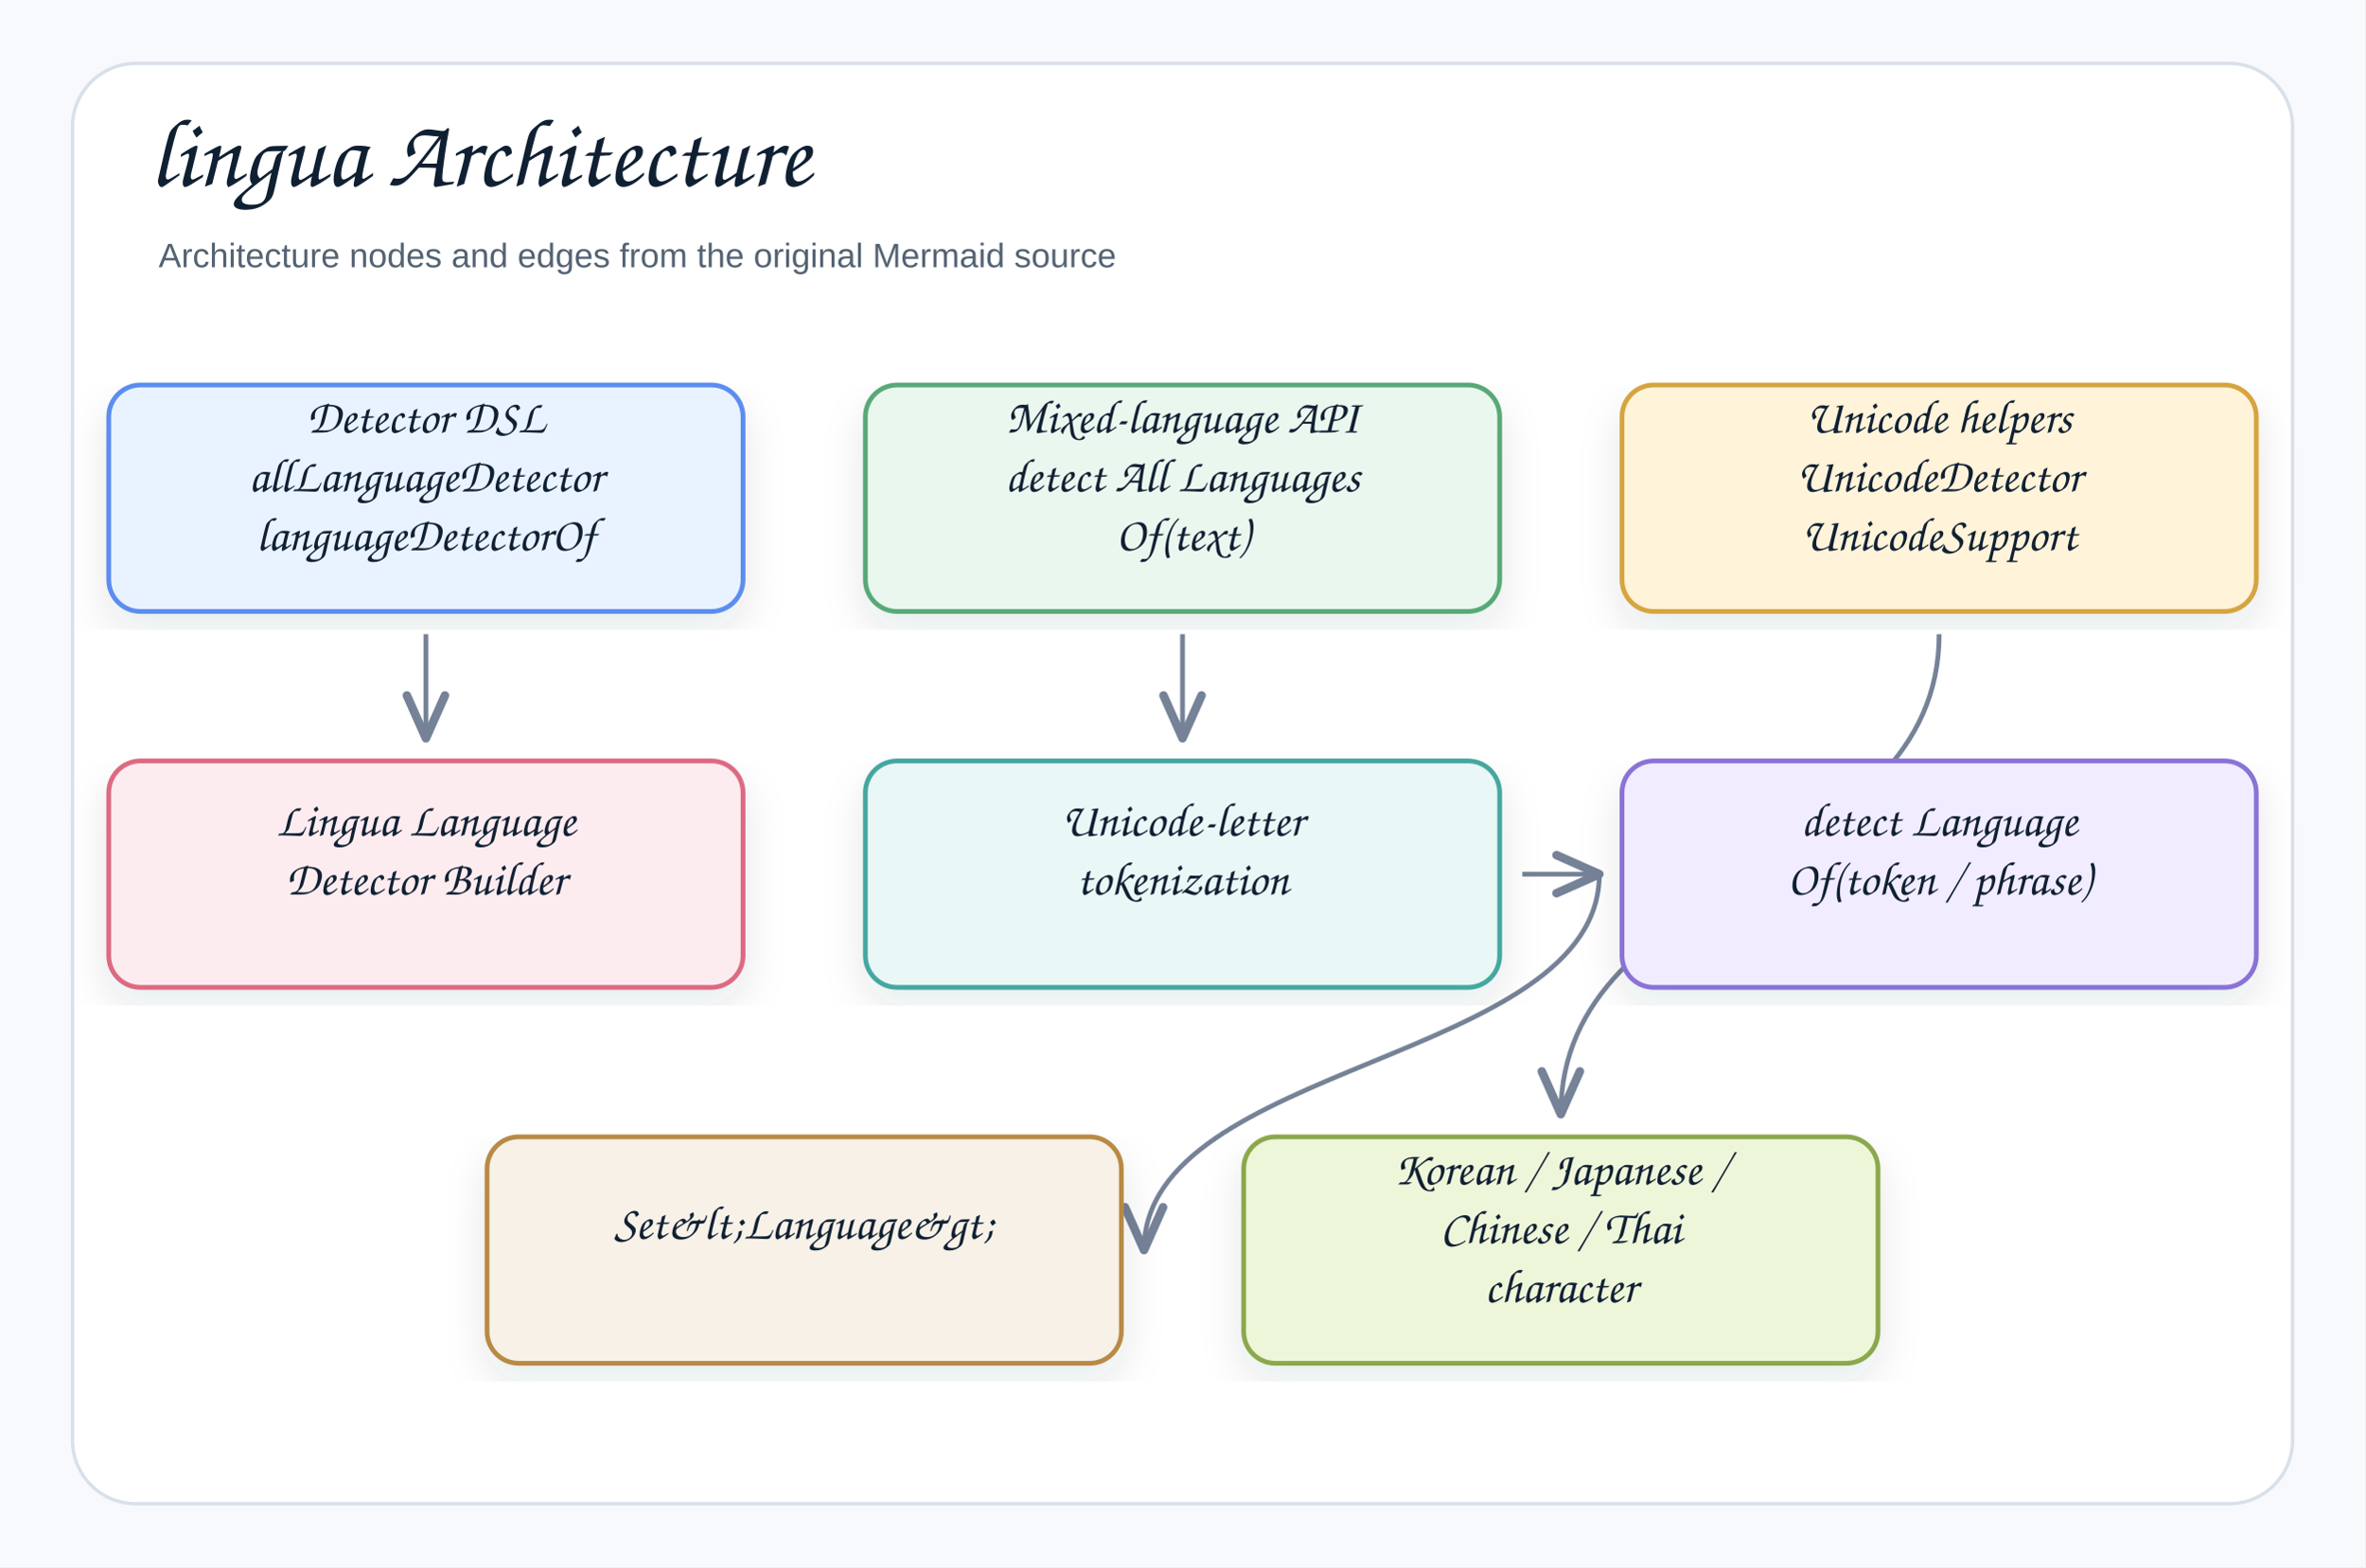
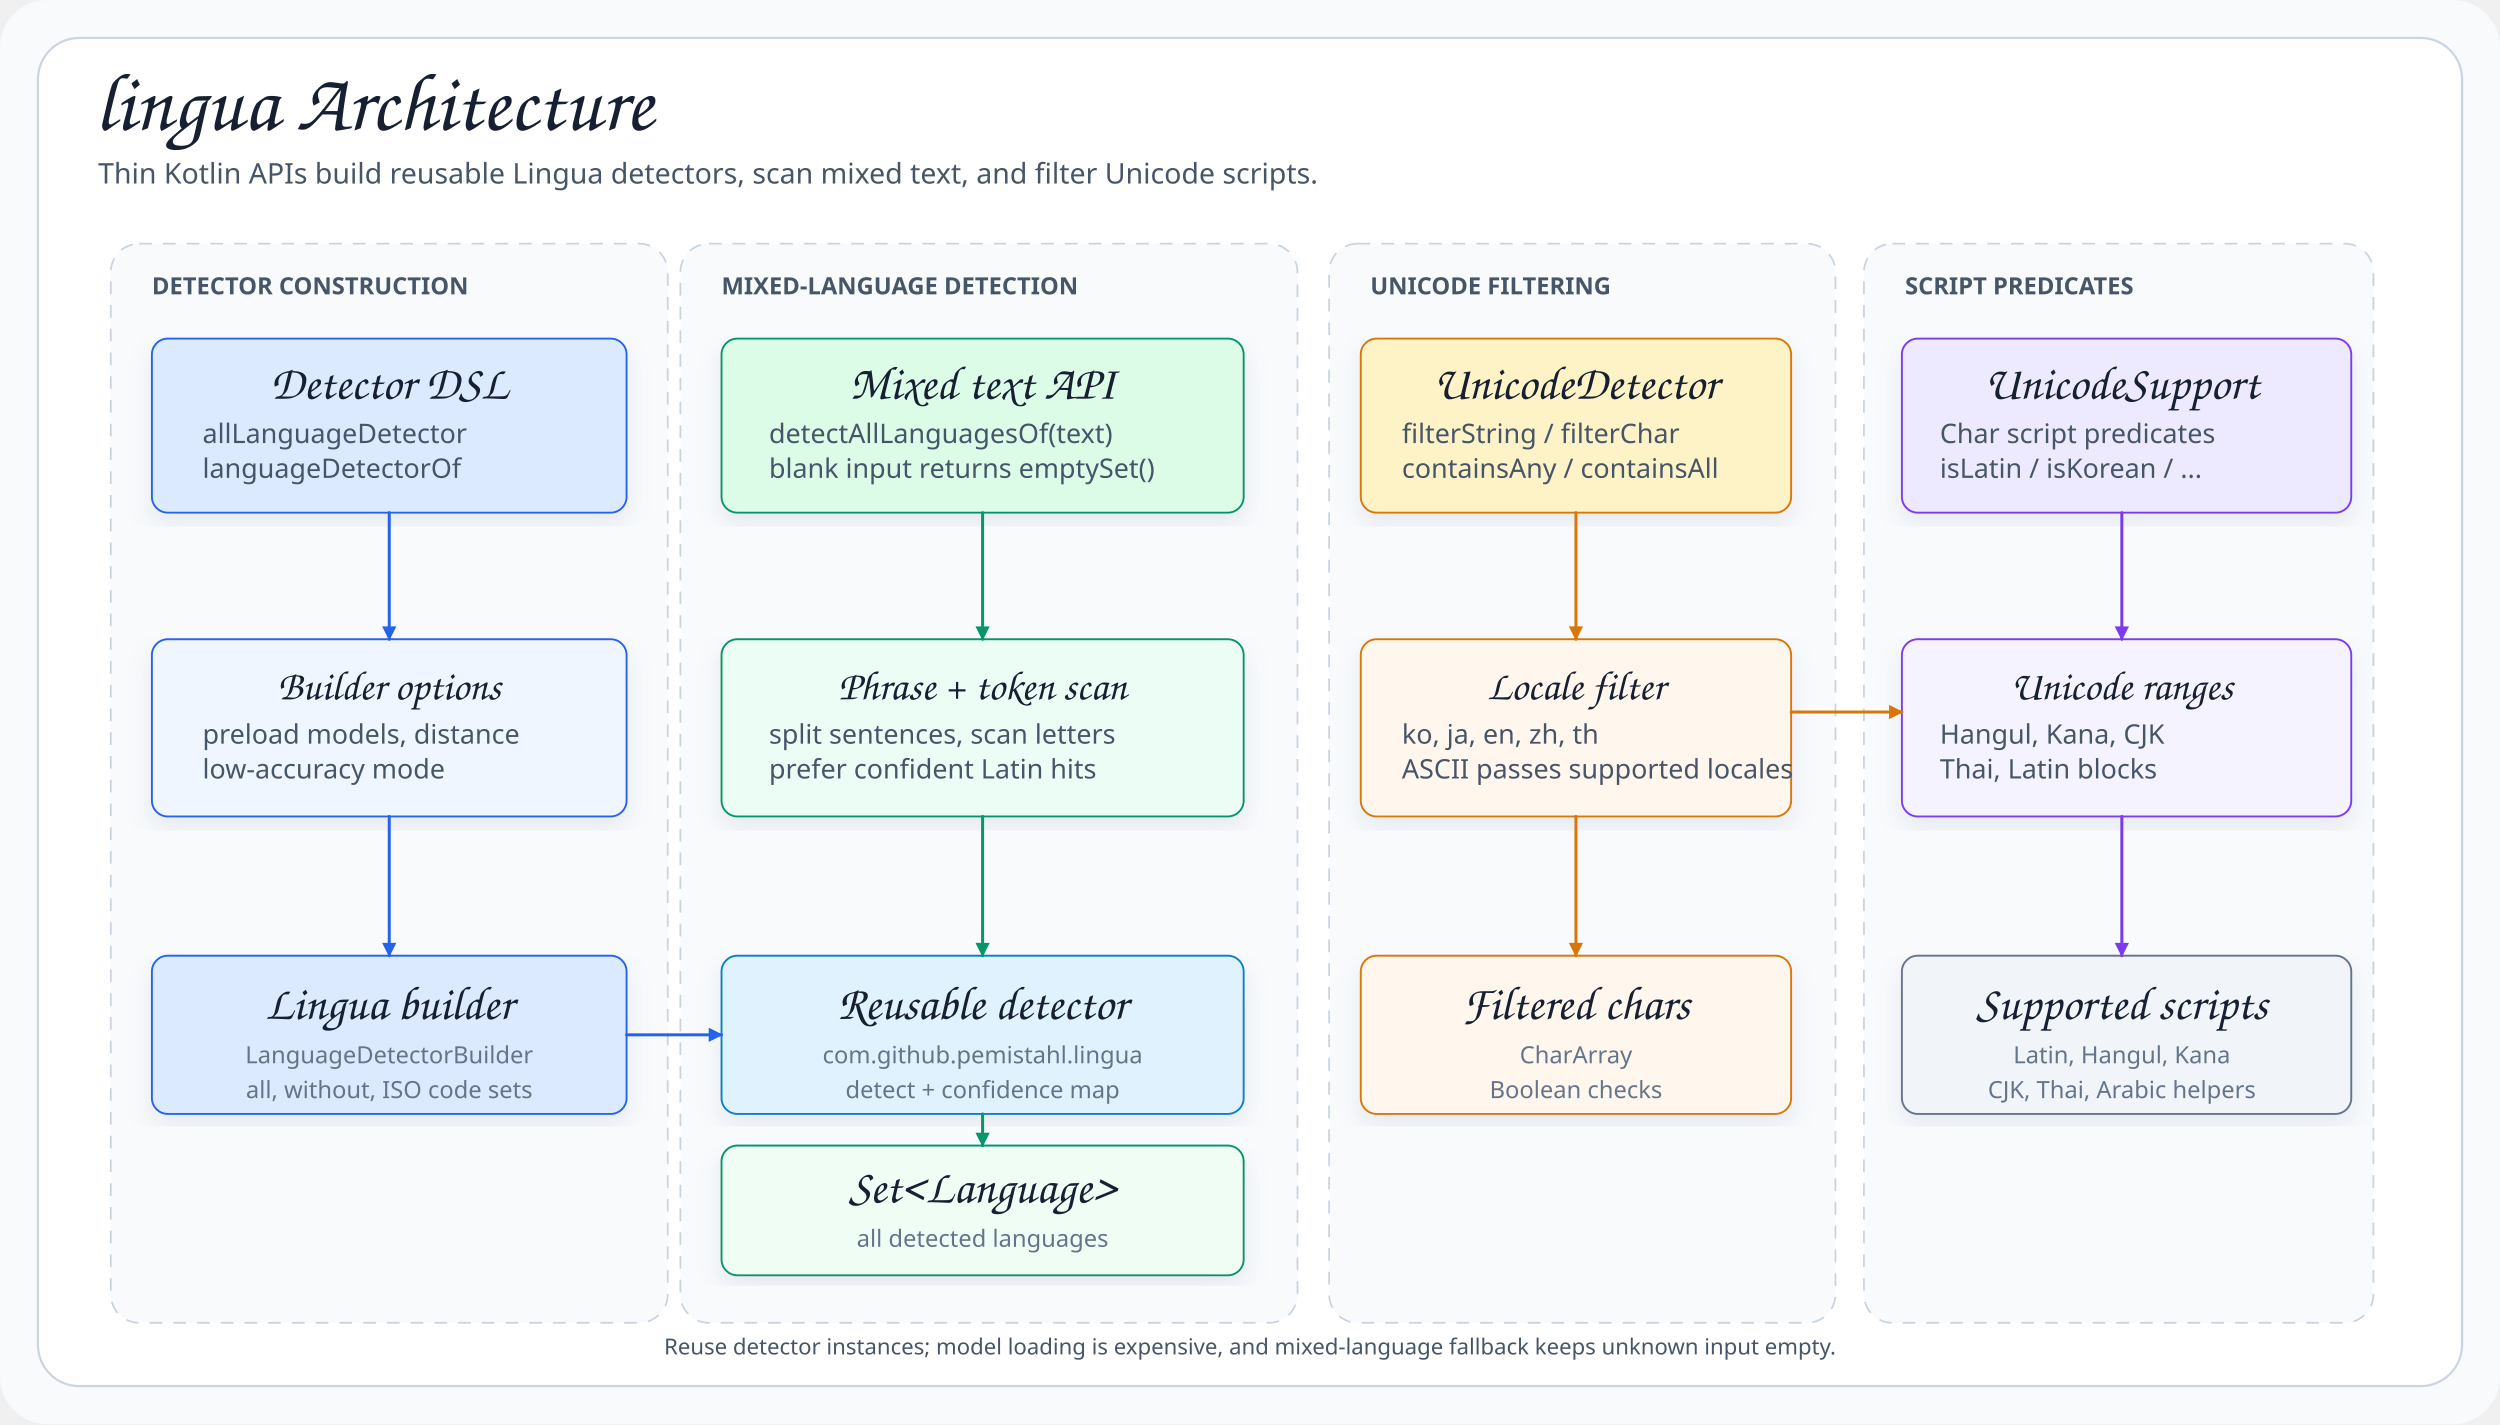
- <svg xmlns="http://www.w3.org/2000/svg" width="1044" height="692" viewBox="0 0 1044 692" role="img" aria-label="lingua Architecture">
+ <svg xmlns="http://www.w3.org/2000/svg" width="1580" height="900" viewBox="0 0 1580 900" role="img" aria-labelledby="title desc">
  <defs>
    <filter id="shadow" x="-8%" y="-8%" width="116%" height="116%">
-       <feDropShadow dx="0" dy="8" stdDeviation="9" flood-color="#1f2937" flood-opacity="0.10" />
+       <feDropShadow dx="0" dy="7" stdDeviation="7" flood-color="#94a3b8" flood-opacity="0.18" />
    </filter>
-     <marker id="openArrow" markerWidth="12" markerHeight="10" refX="10" refY="5" orient="auto" markerUnits="strokeWidth">
-       <path d="M 1 1 L 10 5 L 1 9" fill="none" stroke="#758297" stroke-width="1.8" stroke-linecap="round" stroke-linejoin="round" />
+     <marker id="blue" viewBox="0 0 10 10" refX="9" refY="5" markerWidth="9" markerHeight="9" orient="auto" markerUnits="userSpaceOnUse">
+       <path d="M 0 0 L 10 5 L 0 10 Z" fill="#2563eb" />
    </marker>
-     <marker id="inherit" markerWidth="14" markerHeight="12" refX="12" refY="6" orient="auto" markerUnits="strokeWidth">
-       <path d="M 0 1 L 12 6 L 0 11 Z" fill="#ffffff" stroke="#758297" stroke-width="1.8" />
+     <marker id="green" viewBox="0 0 10 10" refX="9" refY="5" markerWidth="9" markerHeight="9" orient="auto" markerUnits="userSpaceOnUse">
+       <path d="M 0 0 L 10 5 L 0 10 Z" fill="#059669" />
+     </marker>
+     <marker id="orange" viewBox="0 0 10 10" refX="9" refY="5" markerWidth="9" markerHeight="9" orient="auto" markerUnits="userSpaceOnUse">
+       <path d="M 0 0 L 10 5 L 0 10 Z" fill="#d97706" />
+     </marker>
+     <marker id="purple" viewBox="0 0 10 10" refX="9" refY="5" markerWidth="9" markerHeight="9" orient="auto" markerUnits="userSpaceOnUse">
+       <path d="M 0 0 L 10 5 L 0 10 Z" fill="#7c3aed" />
    </marker>
    <style>
-     .canvas{fill:#f7f9fc}.frame{fill:#fff;stroke:#d8e0ea;stroke-width:1.5}
-     .title{font-family:"Architects Daughter","Comic Sans MS","Comic Sans",cursive;font-size:43px;font-weight:400;fill:#102033}
-     .subtitle{font-family:"Comic Sans MS","Comic Sans","Comic Neue",Arial,sans-serif;font-size:15px;font-weight:400;fill:#536273}
-     .label{font-family:"Architects Daughter","Comic Sans MS","Comic Sans",cursive;font-size:25px;font-weight:400;fill:#102033}
-     .smallLabel{font-family:"Architects Daughter","Comic Sans MS","Comic Sans",cursive;font-size:21px;font-weight:400;fill:#102033}
-     .mono{font-family:"Comic Sans MS","Comic Sans","Comic Neue",Arial,sans-serif;font-size:12px;font-weight:400;fill:#102033}
-     .small{font-family:"Comic Sans MS","Comic Sans","Comic Neue",Arial,sans-serif;font-size:12px;font-weight:400;fill:#536273}
-     .strong{font-family:"Comic Sans MS","Comic Sans","Comic Neue",Arial,sans-serif;font-size:13px;font-weight:400;fill:#102033}
-     .card{stroke-width:2.1;filter:url(#shadow)}.compartment{stroke-width:1.5;fill:none}
-     .line{stroke:#758297;stroke-width:2.1;fill:none;marker-end:url(#openArrow)}
-     .plainLine{stroke:#758297;stroke-width:2.1;fill:none}
-     .dashed{stroke:#758297;stroke-width:2.1;stroke-dasharray:7 6;fill:none;marker-end:url(#openArrow)}
-     .inheritLine{stroke:#758297;stroke-width:2.2;fill:none;marker-end:url(#inherit)}
-     .implLine{stroke:#758297;stroke-width:2.2;stroke-dasharray:8 7;fill:none;marker-end:url(#inherit)}
+     .canvas{fill:#f8fafc}
+     .frame{fill:#fff;stroke:#cbd5e1;stroke-width:1.4}
+     .band{fill:#f8fafc;stroke:#c6d3e1;stroke-width:1.1;stroke-dasharray:8 7}
+     .title{font-family:"Architects Daughter","Comic Sans MS",cursive;font-size:52px;fill:#172033}
+     .subtitle,.body,.footer{font-family:"Comic Mono","Comic Sans MS",sans-serif;fill:#475569}
+     .subtitle{font-size:18px}
+     .body{font-size:17px}
+     .footer{font-size:14px}
+     .lane{font-family:"Comic Mono","Comic Sans MS",sans-serif;font-size:15px;font-weight:700;letter-spacing:0;fill:#475569}
+     .label{font-family:"Architects Daughter","Comic Sans MS",cursive;font-size:30px;fill:#172033}
+     .small-label{font-family:"Architects Daughter","Comic Sans MS",cursive;font-size:26px;fill:#172033}
+     .artifact{font-family:"Comic Mono","Comic Sans MS",sans-serif;font-size:15px;fill:#64748b}
+     .card{stroke-width:1.2;filter:url(#shadow)}
+     .line{fill:none;stroke-width:1.9;stroke-linecap:round;stroke-linejoin:round}
  </style>
  </defs>
-   <rect class="canvas" width="1044" height="692" />
-   <rect class="frame" x="32" y="28" width="980" height="636" rx="28" />
-   <text class="title" x="66" y="82">lingua Architecture</text>
-   <text class="subtitle" x="70" y="118">Architecture nodes and edges from the original Mermaid source</text>
-   <path class="line" d="M856 280 C856 386 689 386 689 492" />
-   <path class="line" d="M706 386 C706 469 505 469 505 552" />
-   <path class="line" d="M672 386 C672 386 706 386 706 386" />
-   <path class="line" d="M522 280 C522 303 522 303 522 326" />
-   <path class="line" d="M188 280 C188 303 188 303 188 326" />
-   <g transform="translate(48,170)">
-     <rect class="card" x="0" y="0" width="280" height="100" rx="14" fill="#E8F3FF" stroke="#5B8DEF" />
-     <text class="smallLabel" x="140" y="21" text-anchor="middle">Detector DSL</text>
-     <text class="smallLabel" x="140" y="47" text-anchor="middle">allLanguageDetector</text>
-     <text class="smallLabel" x="140" y="73" text-anchor="middle">languageDetectorOf</text>
-   </g>
-   <g transform="translate(382,170)">
-     <rect class="card" x="0" y="0" width="280" height="100" rx="14" fill="#EAF7EF" stroke="#58A978" />
-     <text class="smallLabel" x="140" y="21" text-anchor="middle">Mixed-language API</text>
-     <text class="smallLabel" x="140" y="47" text-anchor="middle">detect All Languages</text>
-     <text class="smallLabel" x="140" y="73" text-anchor="middle">Of(text)</text>
-   </g>
-   <g transform="translate(716,170)">
-     <rect class="card" x="0" y="0" width="280" height="100" rx="14" fill="#FFF3D9" stroke="#D6A441" />
-     <text class="smallLabel" x="140" y="21" text-anchor="middle">Unicode helpers</text>
-     <text class="smallLabel" x="140" y="47" text-anchor="middle">UnicodeDetector</text>
-     <text class="smallLabel" x="140" y="73" text-anchor="middle">UnicodeSupport</text>
-   </g>
-   <g transform="translate(48,336)">
-     <rect class="card" x="0" y="0" width="280" height="100" rx="14" fill="#FDECEF" stroke="#DC6B82" />
-     <text class="smallLabel" x="140" y="33" text-anchor="middle">Lingua Language</text>
-     <text class="smallLabel" x="140" y="59" text-anchor="middle">Detector Builder</text>
-   </g>
-   <g transform="translate(382,336)">
-     <rect class="card" x="0" y="0" width="280" height="100" rx="14" fill="#E9F7F6" stroke="#45A7A1" />
-     <text class="smallLabel" x="140" y="33" text-anchor="middle">Unicode-letter</text>
-     <text class="smallLabel" x="140" y="59" text-anchor="middle">tokenization</text>
-   </g>
-   <g transform="translate(716,336)">
-     <rect class="card" x="0" y="0" width="280" height="100" rx="14" fill="#F1ECFF" stroke="#8A72D6" />
-     <text class="smallLabel" x="140" y="33" text-anchor="middle">detect Language</text>
-     <text class="smallLabel" x="140" y="59" text-anchor="middle">Of(token / phrase)</text>
-   </g>
-   <g transform="translate(215,502)">
-     <rect class="card" x="0" y="0" width="280" height="100" rx="14" fill="#F7F1E7" stroke="#B88A44" />
-     <text class="smallLabel" x="140" y="45" text-anchor="middle">Set&amp;lt;Language&amp;gt;</text>
-   </g>
-   <g transform="translate(549,502)">
-     <rect class="card" x="0" y="0" width="280" height="100" rx="14" fill="#EEF6D9" stroke="#8BA84D" />
-     <text class="smallLabel" x="140" y="21" text-anchor="middle">Korean / Japanese /</text>
-     <text class="smallLabel" x="140" y="47" text-anchor="middle">Chinese / Thai</text>
-     <text class="smallLabel" x="140" y="73" text-anchor="middle">character</text>
-   </g>
+   <rect class="canvas" width="1580" height="900" rx="30" />
+   <rect class="frame" x="24" y="24" width="1532" height="852" rx="26" />
+   <text class="title" x="60" y="82">lingua Architecture</text>
+   <text class="subtitle" x="62" y="116">Thin Kotlin APIs build reusable Lingua detectors, scan mixed text, and filter Unicode scripts.</text>
+   <rect class="band" x="70" y="154" width="352" height="682" rx="18" />
+   <text class="lane" x="96" y="186">DETECTOR CONSTRUCTION</text>
+   <rect class="band" x="430" y="154" width="390" height="682" rx="18" />
+   <text class="lane" x="456" y="186">MIXED-LANGUAGE DETECTION</text>
+   <rect class="band" x="840" y="154" width="320" height="682" rx="18" />
+   <text class="lane" x="866" y="186">UNICODE FILTERING</text>
+   <rect class="band" x="1178" y="154" width="322" height="682" rx="18" />
+   <text class="lane" x="1204" y="186">SCRIPT PREDICATES</text>
+   <rect class="card" x="96" y="214" width="300" height="110" rx="10" fill="#dbeafe" stroke="#2563eb" />
+   <text class="label" x="246" y="252" text-anchor="middle">Detector DSL</text>
+   <text class="body" x="128" y="280">allLanguageDetector</text>
+   <text class="body" x="128" y="302">languageDetectorOf</text>
+   <rect class="card" x="456" y="214" width="330" height="110" rx="10" fill="#dcfce7" stroke="#059669" />
+   <text class="label" x="621" y="252" text-anchor="middle">Mixed text API</text>
+   <text class="body" x="486" y="280">detectAllLanguagesOf(text)</text>
+   <text class="body" x="486" y="302">blank input returns emptySet()</text>
+   <rect class="card" x="860" y="214" width="272" height="110" rx="10" fill="#fef3c7" stroke="#d97706" />
+   <text class="label" x="996" y="252" text-anchor="middle">UnicodeDetector</text>
+   <text class="body" x="886" y="280">filterString / filterChar</text>
+   <text class="body" x="886" y="302">containsAny / containsAll</text>
+   <rect class="card" x="1202" y="214" width="284" height="110" rx="10" fill="#ede9fe" stroke="#7c3aed" />
+   <text class="label" x="1341" y="252" text-anchor="middle">UnicodeSupport</text>
+   <text class="body" x="1226" y="280">Char script predicates</text>
+   <text class="body" x="1226" y="302">isLatin / isKorean / ...</text>
+   <rect class="card" x="96" y="404" width="300" height="112" rx="10" fill="#eff6ff" stroke="#2563eb" />
+   <text class="small-label" x="246" y="442" text-anchor="middle">Builder options</text>
+   <text class="body" x="128" y="470">preload models, distance</text>
+   <text class="body" x="128" y="492">low-accuracy mode</text>
+   <rect class="card" x="456" y="404" width="330" height="112" rx="10" fill="#ecfdf5" stroke="#059669" />
+   <text class="small-label" x="621" y="442" text-anchor="middle">Phrase + token scan</text>
+   <text class="body" x="486" y="470">split sentences, scan letters</text>
+   <text class="body" x="486" y="492">prefer confident Latin hits</text>
+   <rect class="card" x="860" y="404" width="272" height="112" rx="10" fill="#fff7ed" stroke="#d97706" />
+   <text class="small-label" x="996" y="442" text-anchor="middle">Locale filter</text>
+   <text class="body" x="886" y="470">ko, ja, en, zh, th</text>
+   <text class="body" x="886" y="492">ASCII passes supported locales</text>
+   <rect class="card" x="1202" y="404" width="284" height="112" rx="10" fill="#f5f3ff" stroke="#7c3aed" />
+   <text class="small-label" x="1341" y="442" text-anchor="middle">Unicode ranges</text>
+   <text class="body" x="1226" y="470">Hangul, Kana, CJK</text>
+   <text class="body" x="1226" y="492">Thai, Latin blocks</text>
+   <rect class="card" x="96" y="604" width="300" height="100" rx="10" fill="#dbeafe" stroke="#2563eb" />
+   <text class="label" x="246" y="644" text-anchor="middle">Lingua builder</text>
+   <text class="artifact" x="246" y="672" text-anchor="middle">LanguageDetectorBuilder</text>
+   <text class="artifact" x="246" y="694" text-anchor="middle">all, without, ISO code sets</text>
+   <rect class="card" x="456" y="604" width="330" height="100" rx="10" fill="#e0f2fe" stroke="#0284c7" />
+   <text class="label" x="621" y="644" text-anchor="middle">Reusable detector</text>
+   <text class="artifact" x="621" y="672" text-anchor="middle">com.github.pemistahl.lingua</text>
+   <text class="artifact" x="621" y="694" text-anchor="middle">detect + confidence map</text>
+   <rect class="card" x="456" y="724" width="330" height="82" rx="10" fill="#f0fdf4" stroke="#059669" />
+   <text class="label" x="621" y="760" text-anchor="middle">Set&lt;Language&gt;</text>
+   <text class="artifact" x="621" y="788" text-anchor="middle">all detected languages</text>
+   <rect class="card" x="860" y="604" width="272" height="100" rx="10" fill="#fff7ed" stroke="#d97706" />
+   <text class="label" x="996" y="644" text-anchor="middle">Filtered chars</text>
+   <text class="artifact" x="996" y="672" text-anchor="middle">CharArray</text>
+   <text class="artifact" x="996" y="694" text-anchor="middle">Boolean checks</text>
+   <rect class="card" x="1202" y="604" width="284" height="100" rx="10" fill="#f1f5f9" stroke="#64748b" />
+   <text class="label" x="1341" y="644" text-anchor="middle">Supported scripts</text>
+   <text class="artifact" x="1341" y="672" text-anchor="middle">Latin, Hangul, Kana</text>
+   <text class="artifact" x="1341" y="694" text-anchor="middle">CJK, Thai, Arabic helpers</text>
+   <path class="line" d="M 246 324 L 246 404" stroke="#2563eb" marker-end="url(#blue)" />
+   <path class="line" d="M 246 516 L 246 604" stroke="#2563eb" marker-end="url(#blue)" />
+   <path class="line" d="M 396 654 L 456 654" stroke="#2563eb" marker-end="url(#blue)" />
+   <path class="line" d="M 621 324 L 621 404" stroke="#059669" marker-end="url(#green)" />
+   <path class="line" d="M 621 516 L 621 604" stroke="#059669" marker-end="url(#green)" />
+   <path class="line" d="M 621 704 L 621 724" stroke="#059669" marker-end="url(#green)" />
+   <path class="line" d="M 996 324 L 996 404" stroke="#d97706" marker-end="url(#orange)" />
+   <path class="line" d="M 996 516 L 996 604" stroke="#d97706" marker-end="url(#orange)" />
+   <path class="line" d="M 1132 450 L 1202 450" stroke="#d97706" marker-end="url(#orange)" />
+   <path class="line" d="M 1341 324 L 1341 404" stroke="#7c3aed" marker-end="url(#purple)" />
+   <path class="line" d="M 1341 516 L 1341 604" stroke="#7c3aed" marker-end="url(#purple)" />
+   <text class="footer" x="790" y="856" text-anchor="middle">Reuse detector instances; model loading is expensive, and mixed-language fallback keeps unknown input empty.</text>
</svg>
